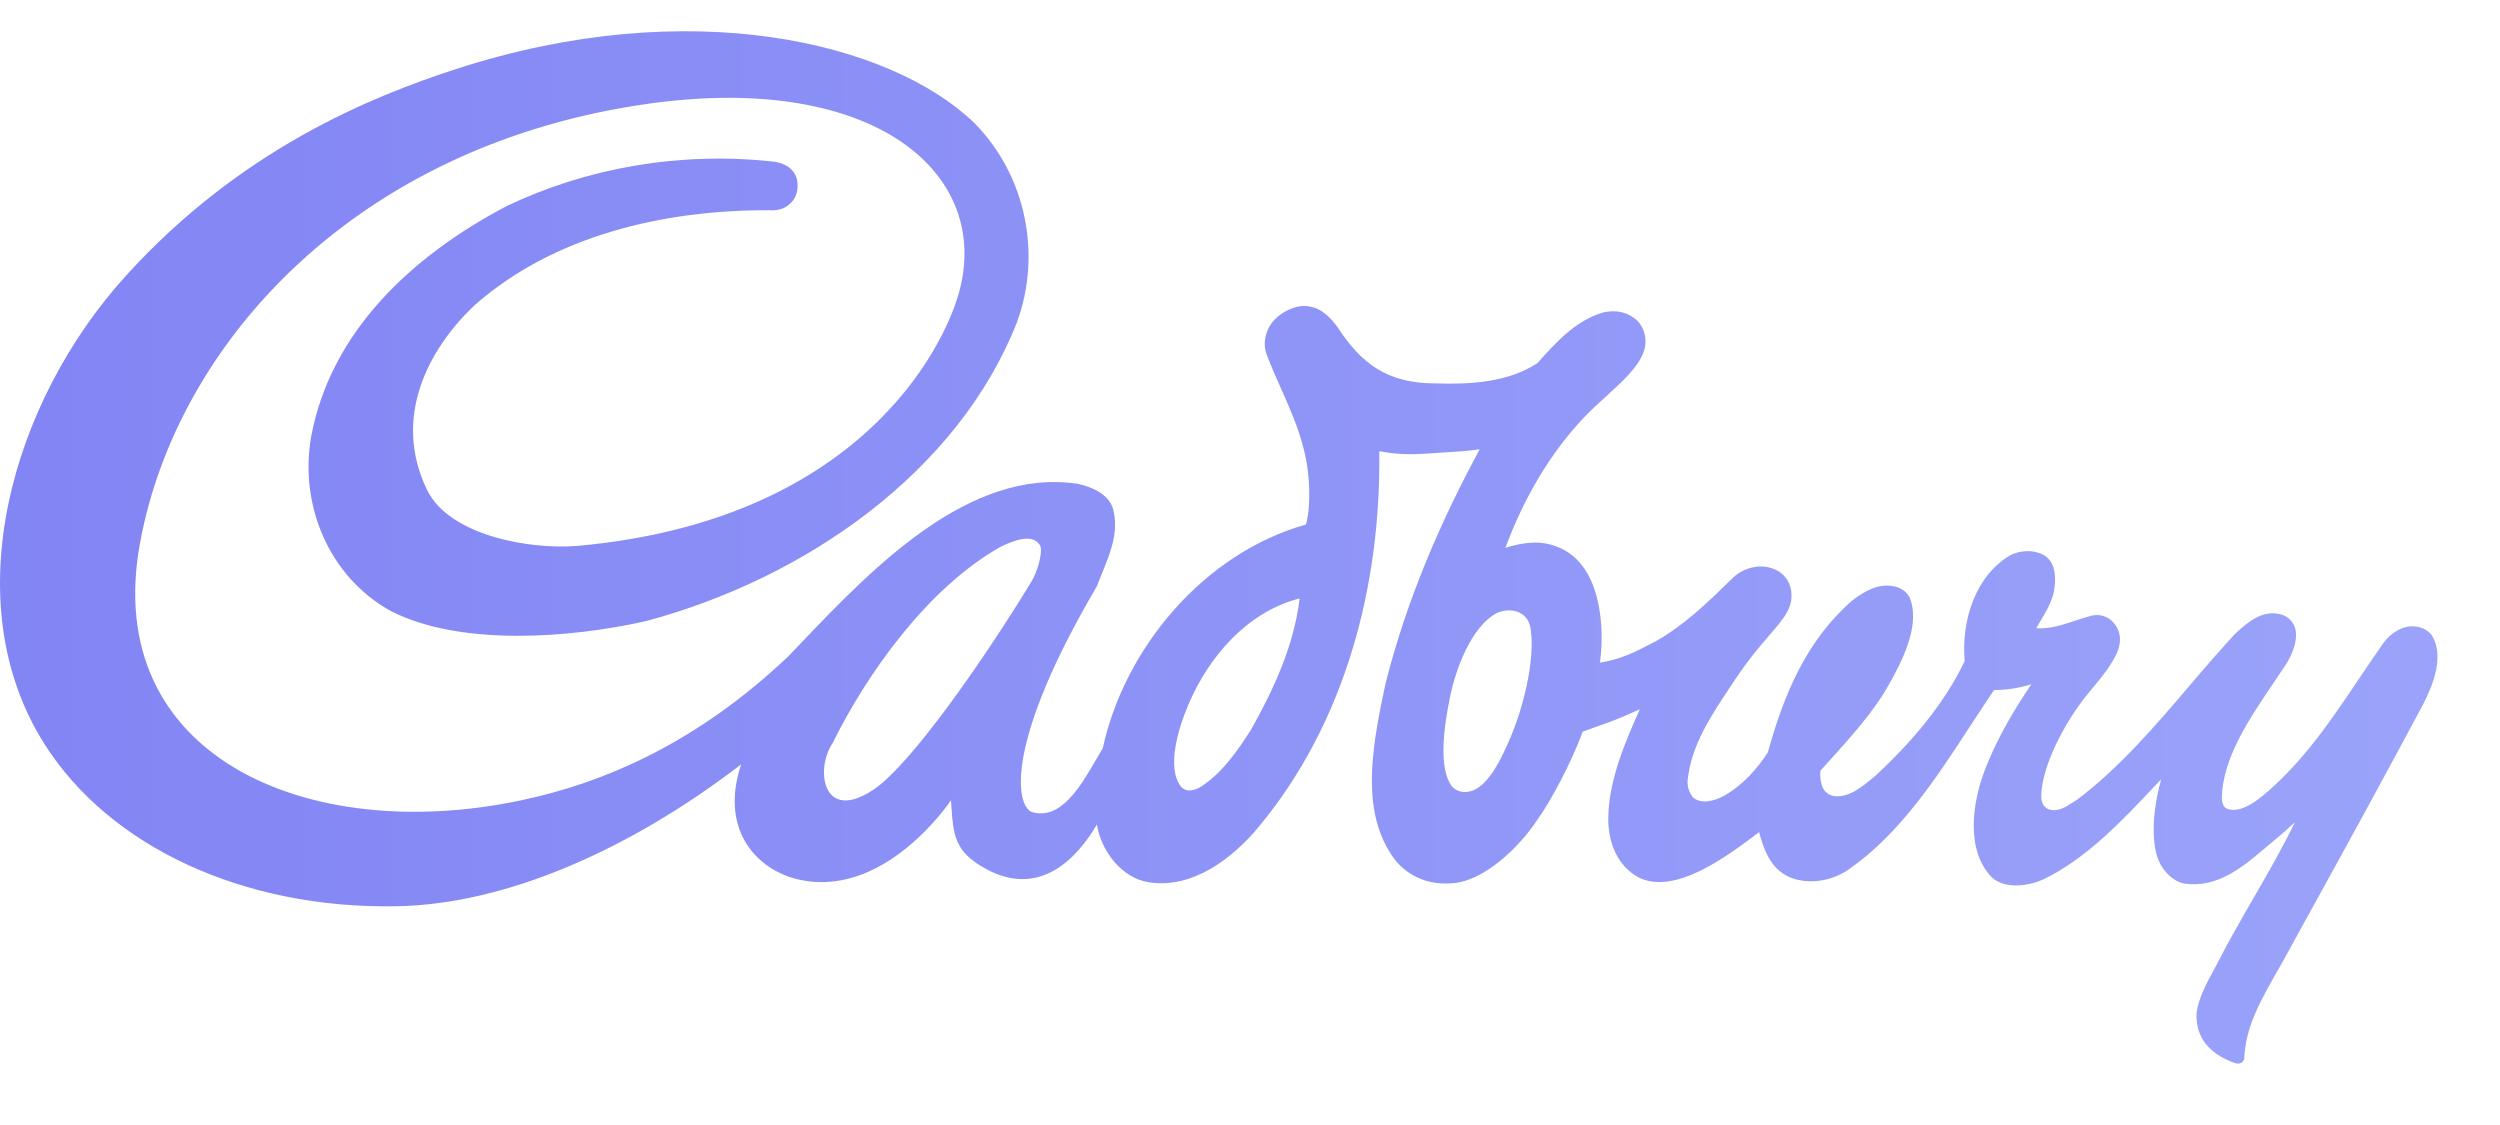
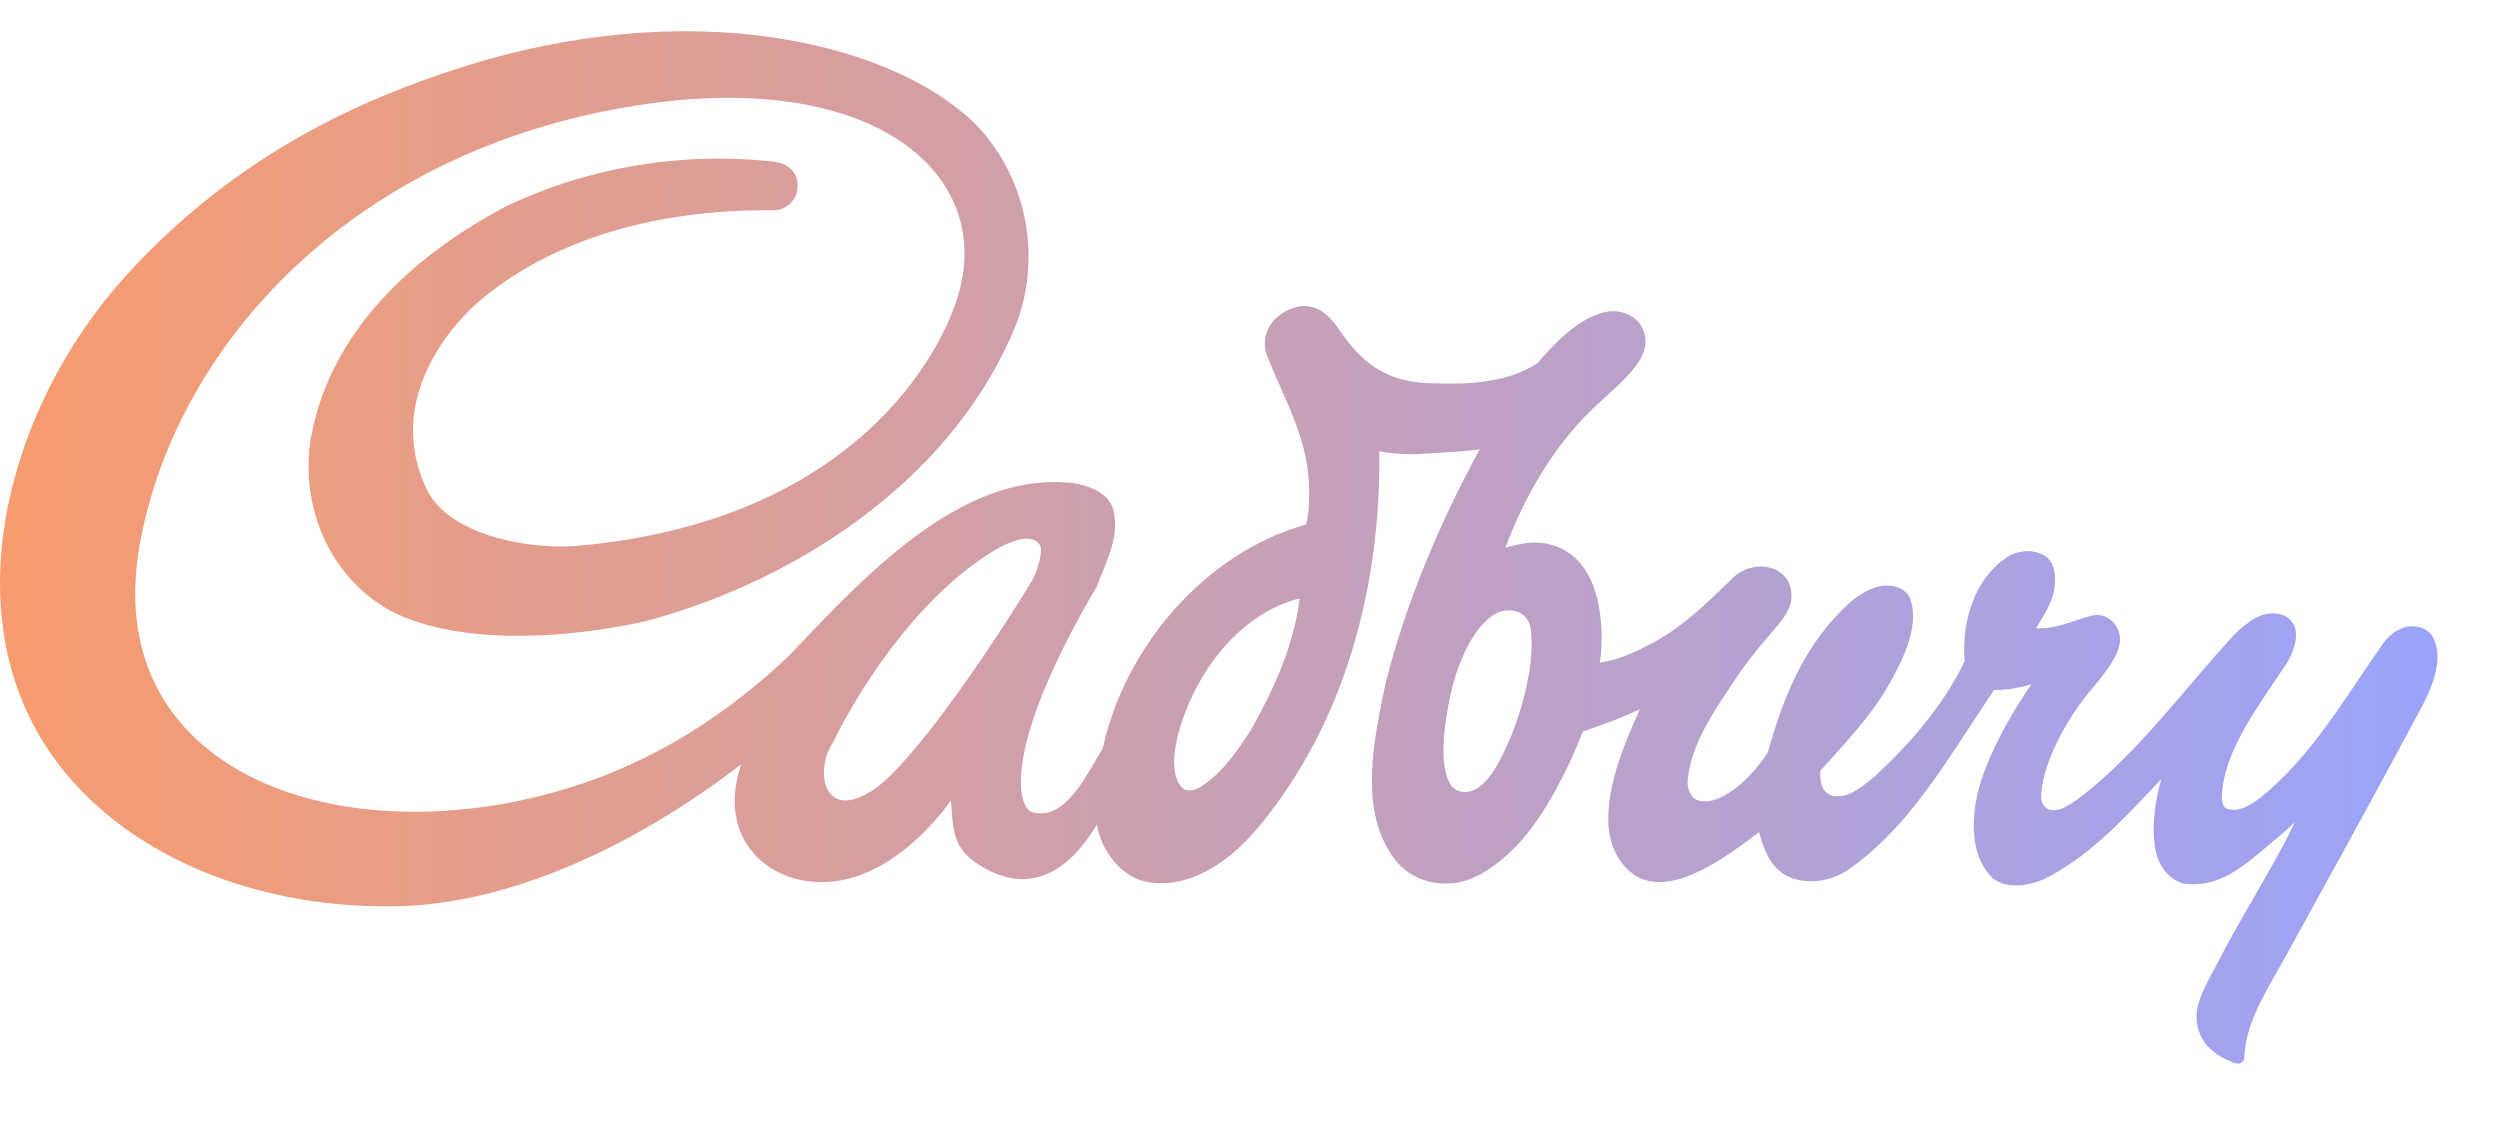
<svg xmlns="http://www.w3.org/2000/svg" width="80" height="36" fill="none">
  <path fill="url(#a)" fill-opacity=".8" fill-rule="evenodd" d="M32.546 10.302c.79-2.16.292-4.674-1.352-6.352-2.67-2.593-9.11-4.18-16.617-1.735-2.706.882-6.872 2.56-10.543 6.604-3.673 4.04-5.49 10.423-2.622 14.972 2.09 3.314 6.39 5.296 11.265 5.21 3.531-.06 7.506-1.828 11.041-4.543-.68 2.025.42 3.296 1.704 3.653 2.844.768 5.01-2.503 5.01-2.503 0 .02.002.037.003.056.07 1.084.102 1.582 1.11 2.138 1.73.947 2.928-.344 3.555-1.417.126.816.779 1.717 1.667 1.848 1.402.22 2.686-.785 3.484-1.74 2.815-3.372 3.943-7.78 3.886-12.055.69.136 1.204.1 1.81.058l.265-.017c.408-.024.73-.047 1.138-.1-1.267 2.339-2.34 4.826-3.015 7.502l-.002.01c-.374 1.782-.808 3.849.13 5.362.394.688 1.123 1.071 1.952 1.014 1.048-.033 2.204-1.153 2.785-2.042.394-.532 1.107-1.863 1.444-2.81.152-.057.304-.111.456-.165a11.94 11.94 0 0 0 1.104-.434 8.26 8.26 0 0 0 .271-.121c-.467 1.043-.98 2.245-1.008 3.408-.033.806.272 1.603.978 1.98 1.167.57 2.845-.698 3.823-1.438l.023-.017c.133.5.321 1.04.786 1.34.55.35 1.428.312 2.092-.153 1.638-1.146 2.78-2.897 3.887-4.596.206-.314.41-.628.616-.935l.139-.201a4.042 4.042 0 0 0 1.193-.188c-.558.822-1.07 1.694-1.442 2.626-.464 1.136-.67 2.686.179 3.557.447.404 1.217.259 1.661.057 1.383-.678 2.5-1.866 3.533-2.963l.146-.155.078-.076c-.213.72-.343 1.728-.14 2.431.113.416.478.832.888.905 1.072.146 1.876-.54 2.67-1.219.139-.118.277-.236.417-.35.087-.07.18-.158.264-.235.07-.064.131-.122.177-.159-.382.795-.855 1.614-1.326 2.431-.397.688-.793 1.374-1.134 2.043a9.343 9.343 0 0 1-.124.232c-.226.415-.568 1.04-.563 1.505.007.639.349 1.17 1.21 1.487.163.06.272 0 .316-.119.046-1.037.467-1.787 1.233-3.12l1.006-1.83a507.217 507.217 0 0 0 3.48-6.391c.328-.63.72-1.612.251-2.269-.176-.182-.4-.255-.672-.239-.389.043-.71.314-.919.642-.245.349-.484.704-.723 1.06-.806 1.2-1.62 2.412-2.714 3.413-.422.39-.986.868-1.456.733-.116-.036-.195-.122-.202-.377.037-1.263.861-2.485 1.607-3.59.111-.165.22-.327.325-.486.266-.353.514-.882.424-1.305a.655.655 0 0 0-.427-.462c-.597-.188-1.082.217-1.506.611a53.73 53.73 0 0 0-1.44 1.641c-1.115 1.307-2.255 2.642-3.619 3.67a5.258 5.258 0 0 0-.133.084c-.24.155-.493.318-.778.217-.142-.06-.23-.202-.233-.41.02-.88.595-2.058 1.225-2.933.16-.222.316-.41.465-.59.279-.336.534-.643.741-1.081.152-.367.123-.738-.18-1.022a.71.71 0 0 0-.648-.155 7.147 7.147 0 0 0-.53.162c-.398.133-.798.266-1.234.238.042-.073.085-.145.128-.216.19-.316.375-.624.448-.996.06-.39.05-.846-.265-1.087-.309-.209-.756-.228-1.14-.036-1.134.667-1.569 2.12-1.459 3.385-.667 1.404-1.734 2.63-2.862 3.678l-.114.092c-.368.3-.75.61-1.221.549-.342-.086-.441-.368-.421-.807l.315-.35c.665-.738 1.377-1.528 1.842-2.345.421-.737 1.028-1.884.733-2.763-.053-.21-.269-.399-.533-.445-.491-.109-.945.158-1.32.439-1.481 1.28-2.208 3.029-2.715 4.87-.348.541-.82 1.067-1.409 1.394-.282.162-.716.277-.979.059a.75.75 0 0 1-.178-.575c.113-1.093.738-2.034 1.336-2.933l.156-.235c.439-.663.827-1.114 1.132-1.468.491-.57.765-.888.682-1.44a.87.87 0 0 0-.604-.686c-.384-.141-.895-.03-1.233.28l-.072.07c-.74.723-1.51 1.474-2.432 1.989l-.174.09c-.486.251-.935.483-1.6.587.056-.383.067-.78.044-1.15-.073-1.179-.485-2.417-1.78-2.662-.451-.086-.94.03-1.29.139.57-1.534 1.386-2.974 2.5-4.155.218-.232.466-.457.71-.68.515-.468 1.014-.923 1.196-1.389a.97.97 0 0 0-.193-1.054c-.29-.258-.63-.346-1.054-.262-.875.236-1.545.959-2.131 1.627-.932.611-2.112.69-3.274.65-1.556 0-2.379-.657-3.123-1.797-.208-.275-.477-.589-.868-.655-.4-.108-.894.152-1.123.388-.289.277-.414.73-.293 1.1.145.393.313.771.481 1.148.429.963.856 1.924.893 3.156.01.4 0 .79-.1 1.175-3.272.922-5.81 3.96-6.505 7.163-.07.113-.141.236-.216.366-.496.855-1.139 1.962-2.068 1.668-.52-.256-.819-2.265 2.095-7.217.055-.148.115-.296.176-.444.26-.64.526-1.293.35-2.008-.129-.498-.678-.726-1.129-.828-3.504-.532-6.615 2.734-8.947 5.182l-.316.331c-2.867 2.718-5.805 4.04-8.593 4.622-6.84 1.434-13.407-1.447-12.16-8.24 1.186-6.464 6.987-12.774 16.313-14.065 7.209-.998 10.96 2.248 9.89 6.064-.52 1.857-3.265 7.268-12.157 8.087-1.53.14-4.131-.31-4.857-1.78-1.134-2.332.05-4.529 1.518-5.917 2.507-2.213 6.024-3.059 9.445-3.038.276.015.525-.047.74-.308.13-.179.173-.367.139-.644-.086-.387-.394-.549-.73-.602-3.036-.34-6.036.206-8.576 1.424-3.047 1.602-5.626 4.03-6.247 7.37-.387 2.184.565 4.493 2.554 5.587 2.224 1.133 5.731.866 8.155.32 5.123-1.37 10-4.784 11.88-9.574ZM26.64 23.788c1.098-2.23 3.046-4.975 5.377-6.29l.008-.003c.307-.146 1.032-.492 1.272-.014.066.275-.122.853-.289 1.127-1.525 2.504-3.869 5.87-5.059 6.663-1.615 1.074-1.876-.64-1.31-1.483Zm11.407-1.283c.63-1.463 1.817-2.876 3.454-3.333l.087-.02c-.182 1.51-.826 2.901-1.558 4.203-.399.623-.873 1.32-1.526 1.77-.191.14-.526.277-.719.04-.467-.627-.069-1.894.262-2.66Zm9.866-2.896c-.851.438-1.336 1.856-1.502 2.642-.205.987-.395 2.333.056 2.924.104.1.24.172.405.168.676.014 1.147-1.027 1.412-1.625.444-.994.843-2.567.7-3.571-.054-.518-.55-.747-1.071-.538Z" clip-rule="evenodd" />
  <defs>
    <linearGradient id="a" x1="0" x2="78" y1="17.518" y2="17.518" gradientUnits="userSpaceOnUse">
-       <stop stop-color="#6366F1" />
+       <stop stop-color="#f5834a" />
      <stop offset="1" stop-color="#818CF8" />
    </linearGradient>
  </defs>
</svg>
